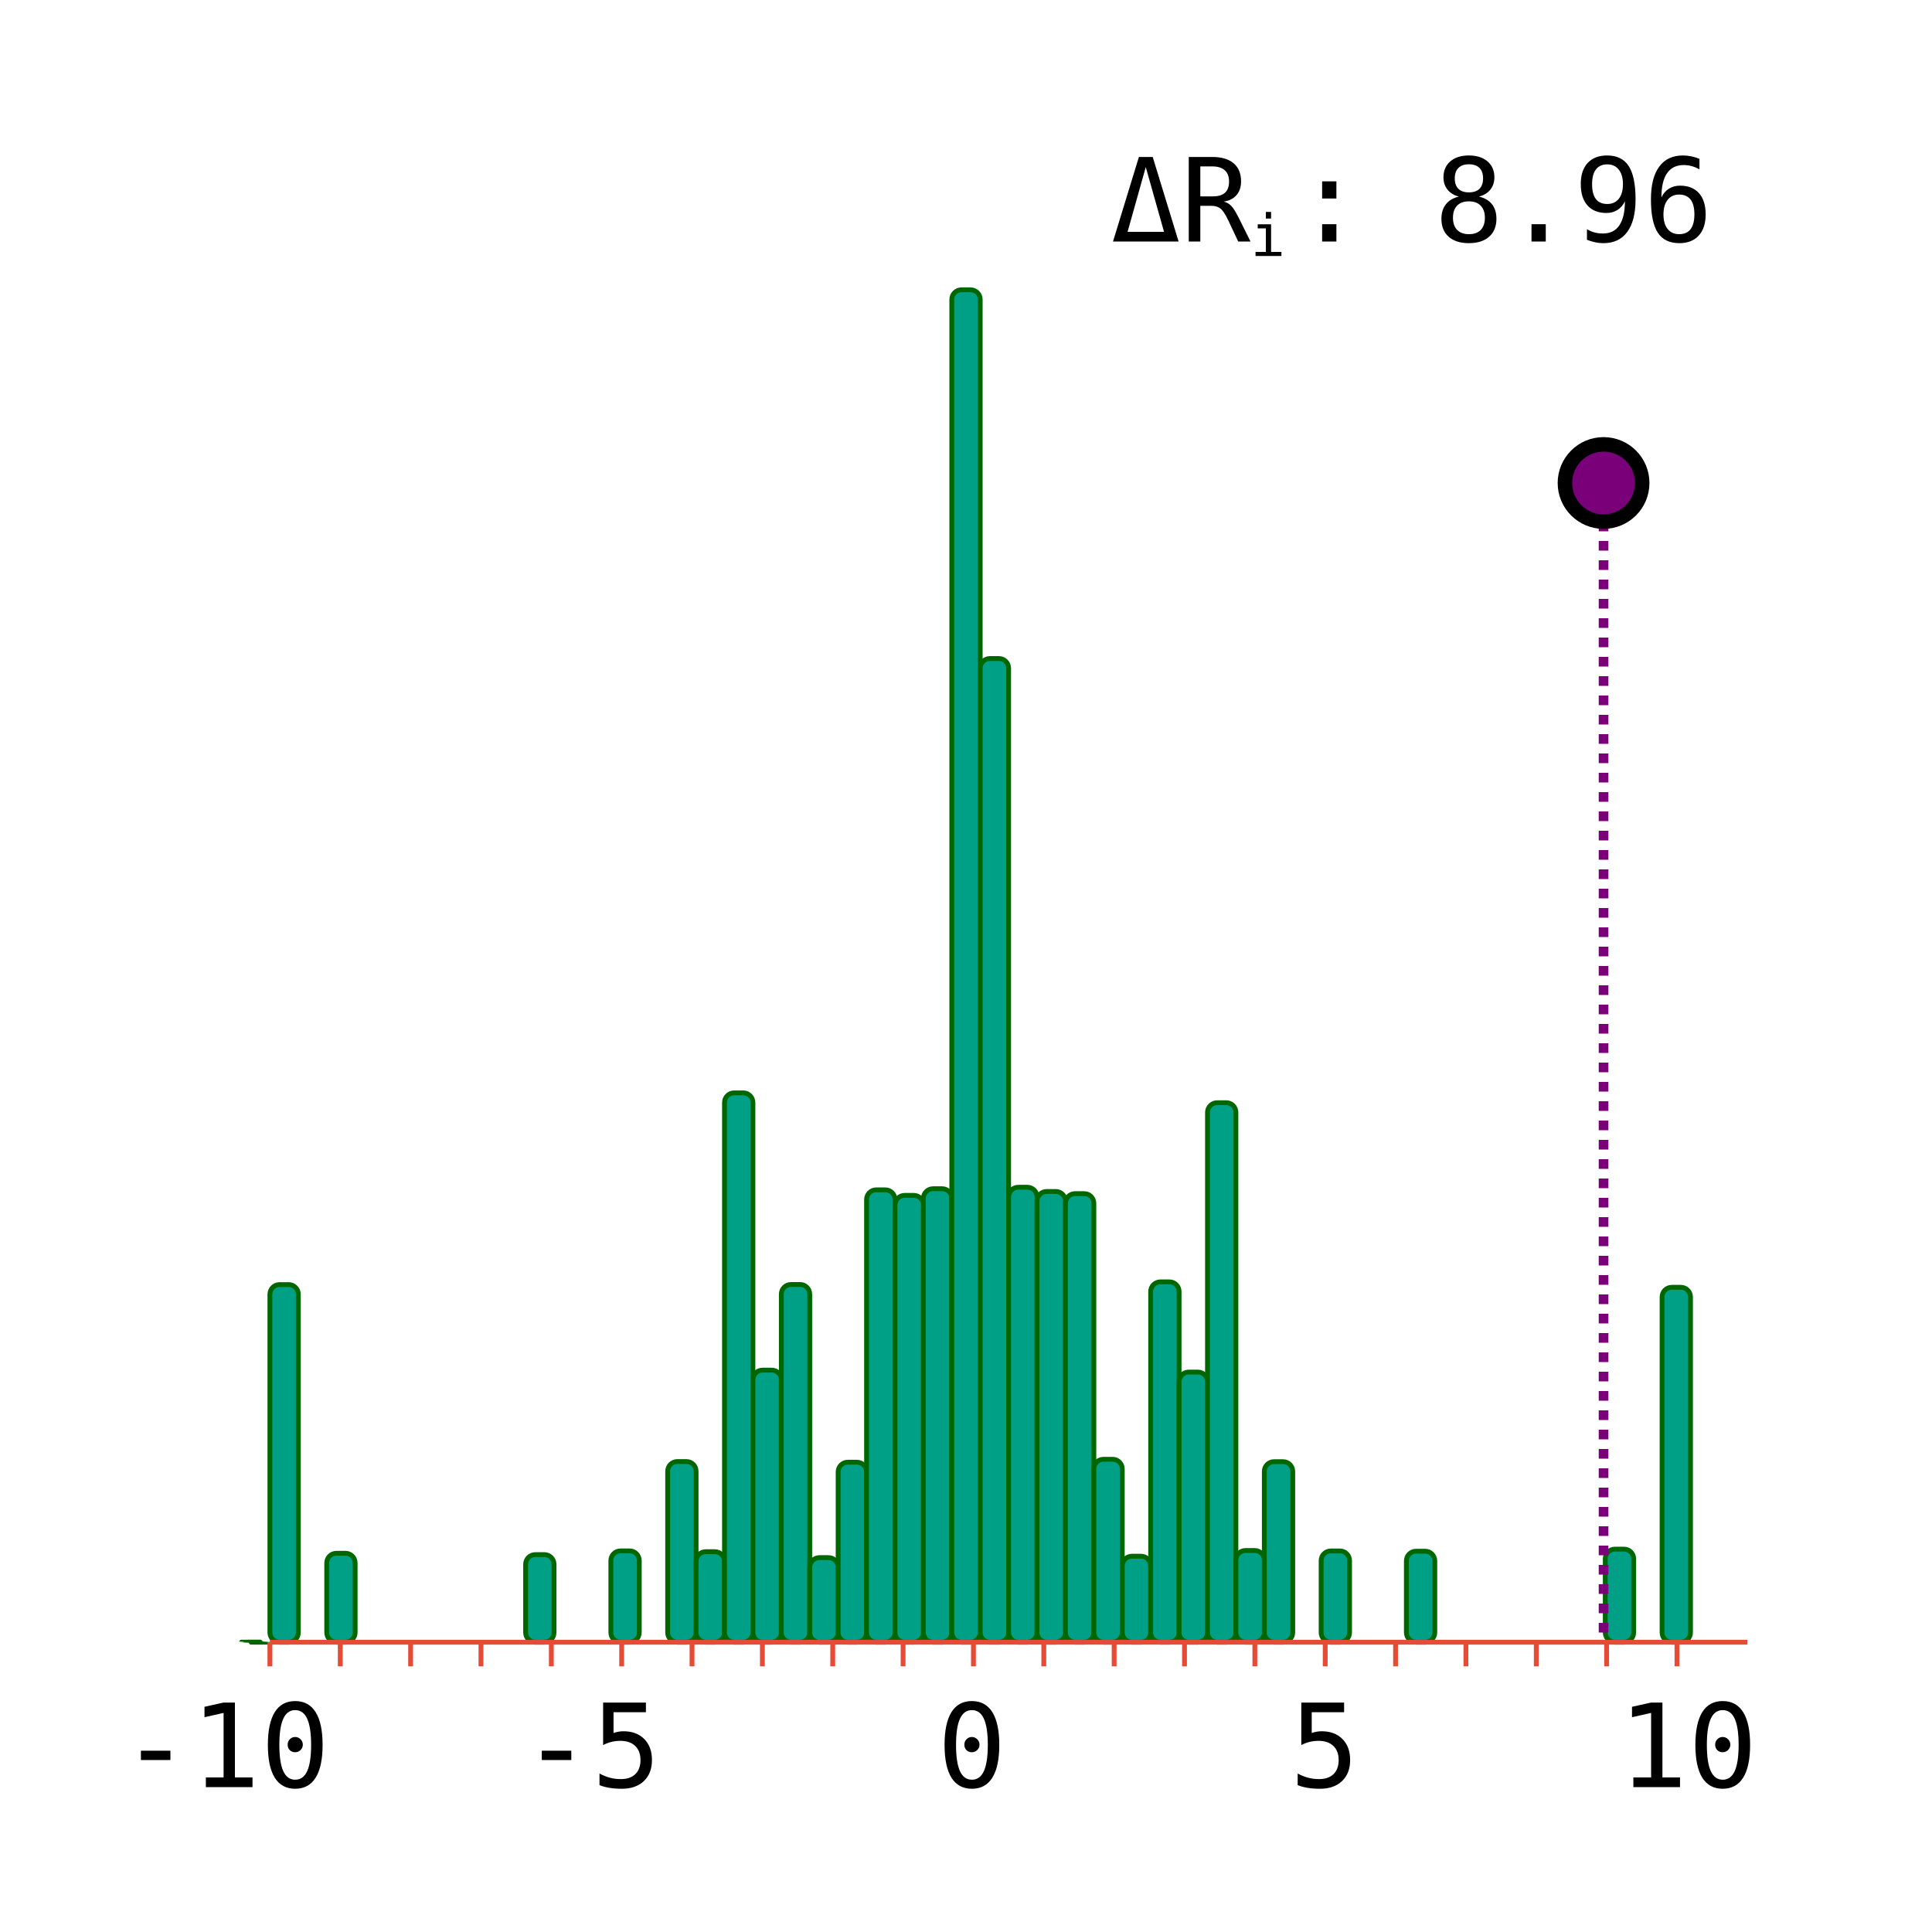
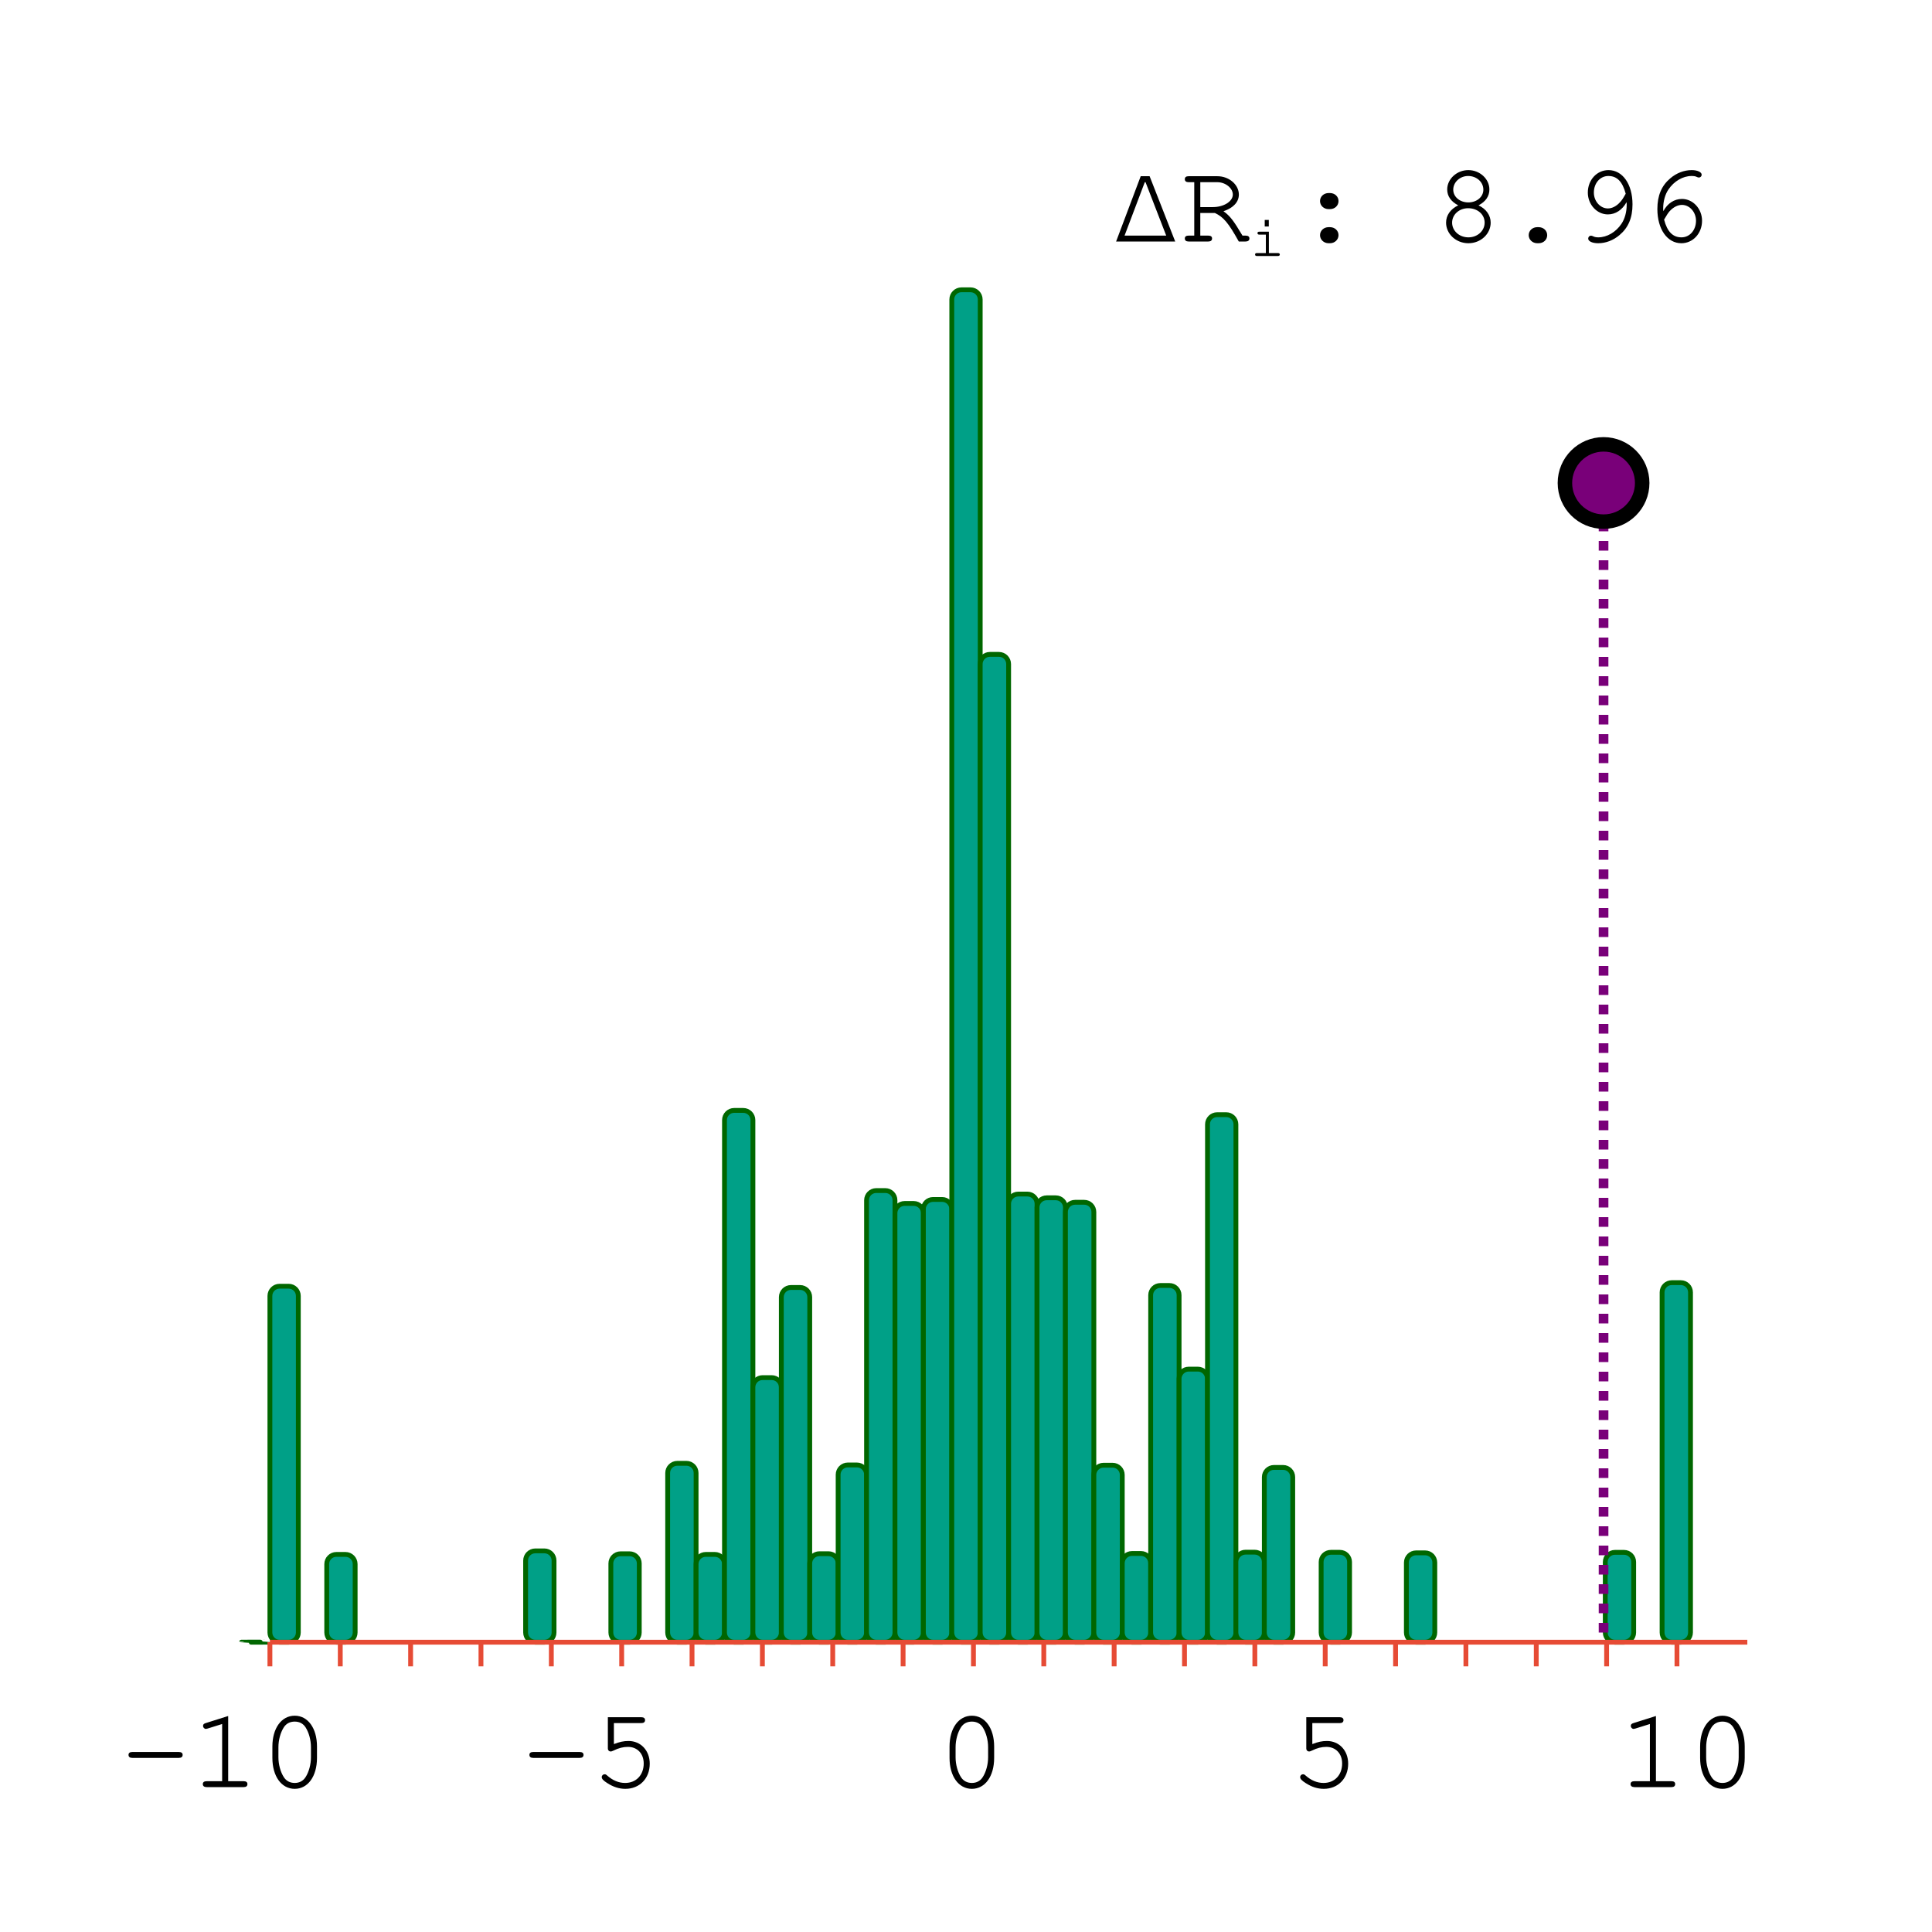
<svg xmlns="http://www.w3.org/2000/svg" width="400" height="400">
  <style>
-   text { font: 24px monospace; }
+   text { font: 24px courier, monospace; }
  </style>
  <g>
    <rect x="50" y="339.977" width="5.882" height="0.023" rx="2" style="stroke:#006600; fill:#00A087" />
-     <rect x="55.882" y="265.96" width="5.882" height="74.04" rx="2" style="stroke:#006600; fill:#00A087" />
+     <rect x="55.882" y="266.298" width="5.882" height="73.702" rx="2" style="stroke:#006600; fill:#00A087" />
    <rect x="61.765" y="340" width="5.882" height="0" rx="2" style="stroke:#006600; fill:#00A087" />
-     <rect x="67.647" y="321.59" width="5.882" height="18.41" rx="2" style="stroke:#006600; fill:#00A087" />
+     <rect x="67.647" y="321.824" width="5.882" height="18.176" rx="2" style="stroke:#006600; fill:#00A087" />
    <rect x="73.529" y="340" width="5.882" height="0" rx="2" style="stroke:#006600; fill:#00A087" />
    <rect x="79.412" y="340" width="5.882" height="0" rx="2" style="stroke:#006600; fill:#00A087" />
    <rect x="85.294" y="340" width="5.882" height="0" rx="2" style="stroke:#006600; fill:#00A087" />
    <rect x="91.176" y="340" width="5.882" height="0" rx="2" style="stroke:#006600; fill:#00A087" />
    <rect x="97.059" y="340" width="5.882" height="0" rx="2" style="stroke:#006600; fill:#00A087" />
    <rect x="102.941" y="340" width="5.882" height="0" rx="2" style="stroke:#006600; fill:#00A087" />
-     <rect x="108.824" y="321.866" width="5.882" height="18.134" rx="2" style="stroke:#006600; fill:#00A087" />
+     <rect x="108.824" y="321.094" width="5.882" height="18.906" rx="2" style="stroke:#006600; fill:#00A087" />
    <rect x="114.706" y="340" width="5.882" height="0" rx="2" style="stroke:#006600; fill:#00A087" />
    <rect x="120.588" y="340" width="5.882" height="0" rx="2" style="stroke:#006600; fill:#00A087" />
-     <rect x="126.471" y="321.098" width="5.882" height="18.902" rx="2" style="stroke:#006600; fill:#00A087" />
+     <rect x="126.471" y="321.694" width="5.882" height="18.306" rx="2" style="stroke:#006600; fill:#00A087" />
    <rect x="132.353" y="340" width="5.882" height="0" rx="2" style="stroke:#006600; fill:#00A087" />
-     <rect x="138.235" y="302.596" width="5.882" height="37.404" rx="2" style="stroke:#006600; fill:#00A087" />
-     <rect x="144.118" y="321.26" width="5.882" height="18.74" rx="2" style="stroke:#006600; fill:#00A087" />
-     <rect x="150" y="226.267" width="5.882" height="113.733" rx="2" style="stroke:#006600; fill:#00A087" />
-     <rect x="155.882" y="283.671" width="5.882" height="56.329" rx="2" style="stroke:#006600; fill:#00A087" />
-     <rect x="161.765" y="265.937" width="5.882" height="74.063" rx="2" style="stroke:#006600; fill:#00A087" />
-     <rect x="167.647" y="322.488" width="5.882" height="17.512" rx="2" style="stroke:#006600; fill:#00A087" />
-     <rect x="173.529" y="302.734" width="5.882" height="37.266" rx="2" style="stroke:#006600; fill:#00A087" />
-     <rect x="179.412" y="246.344" width="5.882" height="93.656" rx="2" style="stroke:#006600; fill:#00A087" />
-     <rect x="185.294" y="247.488" width="5.882" height="92.512" rx="2" style="stroke:#006600; fill:#00A087" />
-     <rect x="191.176" y="246.114" width="5.882" height="93.886" rx="2" style="stroke:#006600; fill:#00A087" />
+     <rect x="138.235" y="302.963" width="5.882" height="37.037" rx="2" style="stroke:#006600; fill:#00A087" />
+     <rect x="144.118" y="321.824" width="5.882" height="18.176" rx="2" style="stroke:#006600; fill:#00A087" />
+     <rect x="150" y="229.9" width="5.882" height="110.1" rx="2" style="stroke:#006600; fill:#00A087" />
+     <rect x="155.882" y="285.22" width="5.882" height="54.78" rx="2" style="stroke:#006600; fill:#00A087" />
+     <rect x="161.765" y="266.557" width="5.882" height="73.443" rx="2" style="stroke:#006600; fill:#00A087" />
+     <rect x="167.647" y="321.679" width="5.882" height="18.321" rx="2" style="stroke:#006600; fill:#00A087" />
+     <rect x="173.529" y="303.305" width="5.882" height="36.695" rx="2" style="stroke:#006600; fill:#00A087" />
+     <rect x="179.412" y="246.494" width="5.882" height="93.506" rx="2" style="stroke:#006600; fill:#00A087" />
+     <rect x="185.294" y="249.164" width="5.882" height="90.836" rx="2" style="stroke:#006600; fill:#00A087" />
+     <rect x="191.176" y="248.335" width="5.882" height="91.665" rx="2" style="stroke:#006600; fill:#00A087" />
    <rect x="197.059" y="60" width="5.882" height="280" rx="2" style="stroke:#006600; fill:#00A087" />
-     <rect x="202.941" y="136.344" width="5.882" height="203.656" rx="2" style="stroke:#006600; fill:#00A087" />
-     <rect x="208.824" y="245.806" width="5.882" height="94.194" rx="2" style="stroke:#006600; fill:#00A087" />
-     <rect x="214.706" y="246.682" width="5.882" height="93.318" rx="2" style="stroke:#006600; fill:#00A087" />
-     <rect x="220.588" y="247.127" width="5.882" height="92.873" rx="2" style="stroke:#006600; fill:#00A087" />
-     <rect x="226.471" y="302.127" width="5.882" height="37.873" rx="2" style="stroke:#006600; fill:#00A087" />
-     <rect x="232.353" y="322.197" width="5.882" height="17.803" rx="2" style="stroke:#006600; fill:#00A087" />
-     <rect x="238.235" y="265.399" width="5.882" height="74.601" rx="2" style="stroke:#006600; fill:#00A087" />
-     <rect x="244.118" y="284.071" width="5.882" height="55.929" rx="2" style="stroke:#006600; fill:#00A087" />
-     <rect x="250" y="228.303" width="5.882" height="111.697" rx="2" style="stroke:#006600; fill:#00A087" />
-     <rect x="255.882" y="321.014" width="5.882" height="18.986" rx="2" style="stroke:#006600; fill:#00A087" />
-     <rect x="261.765" y="302.627" width="5.882" height="37.373" rx="2" style="stroke:#006600; fill:#00A087" />
+     <rect x="202.941" y="135.481" width="5.882" height="204.519" rx="2" style="stroke:#006600; fill:#00A087" />
+     <rect x="208.824" y="247.217" width="5.882" height="92.783" rx="2" style="stroke:#006600; fill:#00A087" />
+     <rect x="214.706" y="247.993" width="5.882" height="92.007" rx="2" style="stroke:#006600; fill:#00A087" />
+     <rect x="220.588" y="248.92" width="5.882" height="91.08" rx="2" style="stroke:#006600; fill:#00A087" />
+     <rect x="226.471" y="303.358" width="5.882" height="36.642" rx="2" style="stroke:#006600; fill:#00A087" />
+     <rect x="232.353" y="321.633" width="5.882" height="18.367" rx="2" style="stroke:#006600; fill:#00A087" />
+     <rect x="238.235" y="266.146" width="5.882" height="73.854" rx="2" style="stroke:#006600; fill:#00A087" />
+     <rect x="244.118" y="283.463" width="5.882" height="56.537" rx="2" style="stroke:#006600; fill:#00A087" />
+     <rect x="250" y="230.782" width="5.882" height="109.218" rx="2" style="stroke:#006600; fill:#00A087" />
+     <rect x="255.882" y="321.36" width="5.882" height="18.64" rx="2" style="stroke:#006600; fill:#00A087" />
+     <rect x="261.765" y="303.815" width="5.882" height="36.185" rx="2" style="stroke:#006600; fill:#00A087" />
    <rect x="267.647" y="340" width="5.882" height="0" rx="2" style="stroke:#006600; fill:#00A087" />
-     <rect x="273.529" y="321.106" width="5.882" height="18.894" rx="2" style="stroke:#006600; fill:#00A087" />
+     <rect x="273.529" y="321.39" width="5.882" height="18.61" rx="2" style="stroke:#006600; fill:#00A087" />
    <rect x="279.412" y="340" width="5.882" height="0" rx="2" style="stroke:#006600; fill:#00A087" />
    <rect x="285.294" y="340" width="5.882" height="0" rx="2" style="stroke:#006600; fill:#00A087" />
-     <rect x="291.176" y="321.16" width="5.882" height="18.84" rx="2" style="stroke:#006600; fill:#00A087" />
+     <rect x="291.176" y="321.504" width="5.882" height="18.496" rx="2" style="stroke:#006600; fill:#00A087" />
    <rect x="297.059" y="340" width="5.882" height="0" rx="2" style="stroke:#006600; fill:#00A087" />
    <rect x="302.941" y="340" width="5.882" height="0" rx="2" style="stroke:#006600; fill:#00A087" />
    <rect x="308.824" y="340" width="5.882" height="0" rx="2" style="stroke:#006600; fill:#00A087" />
    <rect x="314.706" y="340" width="5.882" height="0" rx="2" style="stroke:#006600; fill:#00A087" />
    <rect x="320.588" y="340" width="5.882" height="0" rx="2" style="stroke:#006600; fill:#00A087" />
    <rect x="326.471" y="340" width="5.882" height="0" rx="2" style="stroke:#006600; fill:#00A087" />
-     <rect x="332.353" y="320.73" width="5.882" height="19.27" rx="2" style="stroke:#006600; fill:#00A087" />
+     <rect x="332.353" y="321.398" width="5.882" height="18.602" rx="2" style="stroke:#006600; fill:#00A087" />
    <rect x="338.235" y="340" width="5.882" height="0" rx="2" style="stroke:#006600; fill:#00A087" />
-     <rect x="344.118" y="266.521" width="5.882" height="73.479" rx="2" style="stroke:#006600; fill:#00A087" />
+     <rect x="344.118" y="265.56" width="5.882" height="74.44" rx="2" style="stroke:#006600; fill:#00A087" />
    <line x1="55.882" y1="340" x2="361.765" y2="340" stroke="#e64b35" />
    <line x1="55.882" y1="340" x2="55.882" y2="345" stroke="#e64b35" />
    <g transform="translate(25,370)">
      <text>-10</text>
    </g>
    <line x1="70.448" y1="340" x2="70.448" y2="345" stroke="#e64b35" />
    <line x1="85.014" y1="340" x2="85.014" y2="345" stroke="#e64b35" />
    <line x1="99.58" y1="340" x2="99.58" y2="345" stroke="#e64b35" />
    <line x1="114.146" y1="340" x2="114.146" y2="345" stroke="#e64b35" />
    <line x1="128.711" y1="340" x2="128.711" y2="345" stroke="#e64b35" />
    <g transform="translate(108,370)">
      <text>-5</text>
    </g>
    <line x1="143.277" y1="340" x2="143.277" y2="345" stroke="#e64b35" />
    <line x1="157.843" y1="340" x2="157.843" y2="345" stroke="#e64b35" />
    <line x1="172.409" y1="340" x2="172.409" y2="345" stroke="#e64b35" />
    <line x1="186.975" y1="340" x2="186.975" y2="345" stroke="#e64b35" />
    <line x1="201.541" y1="340" x2="201.541" y2="345" stroke="#e64b35" />
    <g transform="translate(194,370)">
      <text>0</text>
    </g>
    <line x1="216.106" y1="340" x2="216.106" y2="345" stroke="#e64b35" />
    <line x1="230.672" y1="340" x2="230.672" y2="345" stroke="#e64b35" />
    <line x1="245.238" y1="340" x2="245.238" y2="345" stroke="#e64b35" />
    <line x1="259.804" y1="340" x2="259.804" y2="345" stroke="#e64b35" />
    <line x1="274.37" y1="340" x2="274.37" y2="345" stroke="#e64b35" />
    <g transform="translate(267,370)">
      <text>5</text>
    </g>
    <line x1="288.936" y1="340" x2="288.936" y2="345" stroke="#e64b35" />
    <line x1="303.501" y1="340" x2="303.501" y2="345" stroke="#e64b35" />
    <line x1="318.067" y1="340" x2="318.067" y2="345" stroke="#e64b35" />
    <line x1="332.633" y1="340" x2="332.633" y2="345" stroke="#e64b35" />
    <line x1="347.199" y1="340" x2="347.199" y2="345" stroke="#e64b35" />
    <g transform="translate(335,370)">
      <text>10</text>
    </g>
    <text x="230" y="50" font-size="16">
ΔR<tspan dy="3" font-size="12">i</tspan>
    </text>
    <text x="268" y="50">: 8.96</text>
    <g fill="none" stroke="#790079" stroke-width="2">
      <path stroke-dasharray="2,2" d="M332 100 l0 240" />
    </g>
    <circle cx="332" cy="100" r="8" stroke="black" stroke-width="3" fill="#790079" />
  </g>
</svg>
